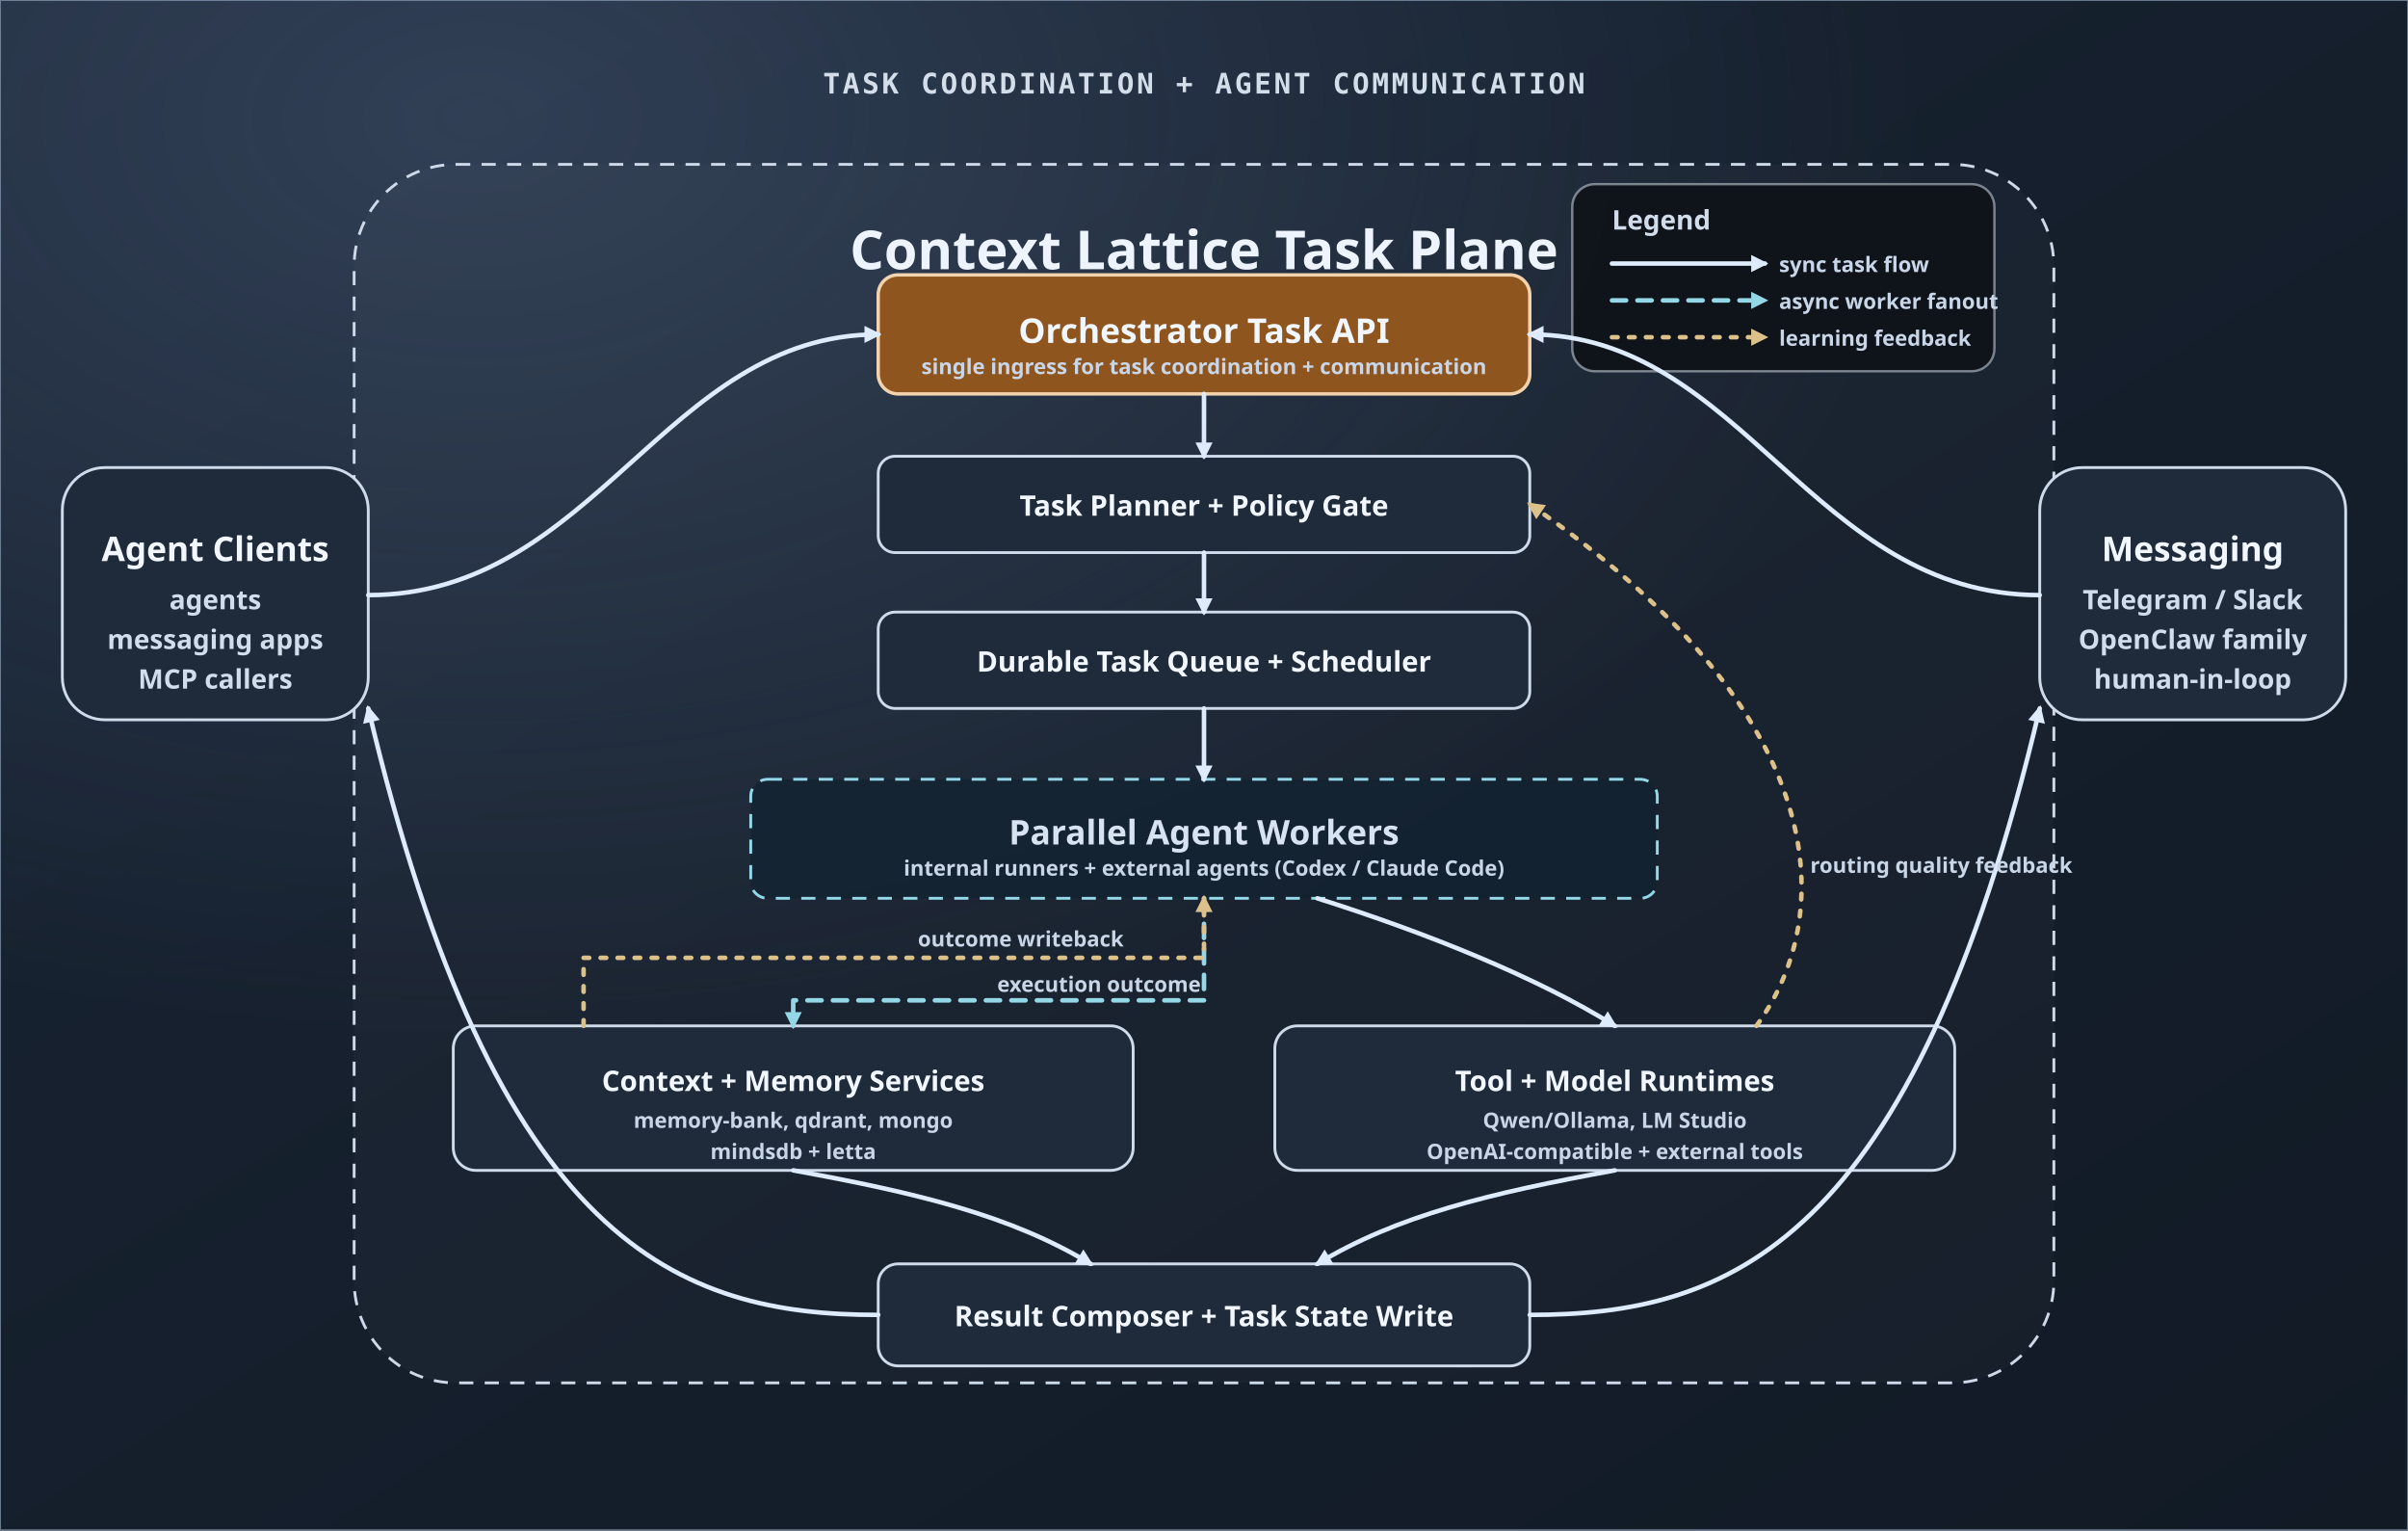
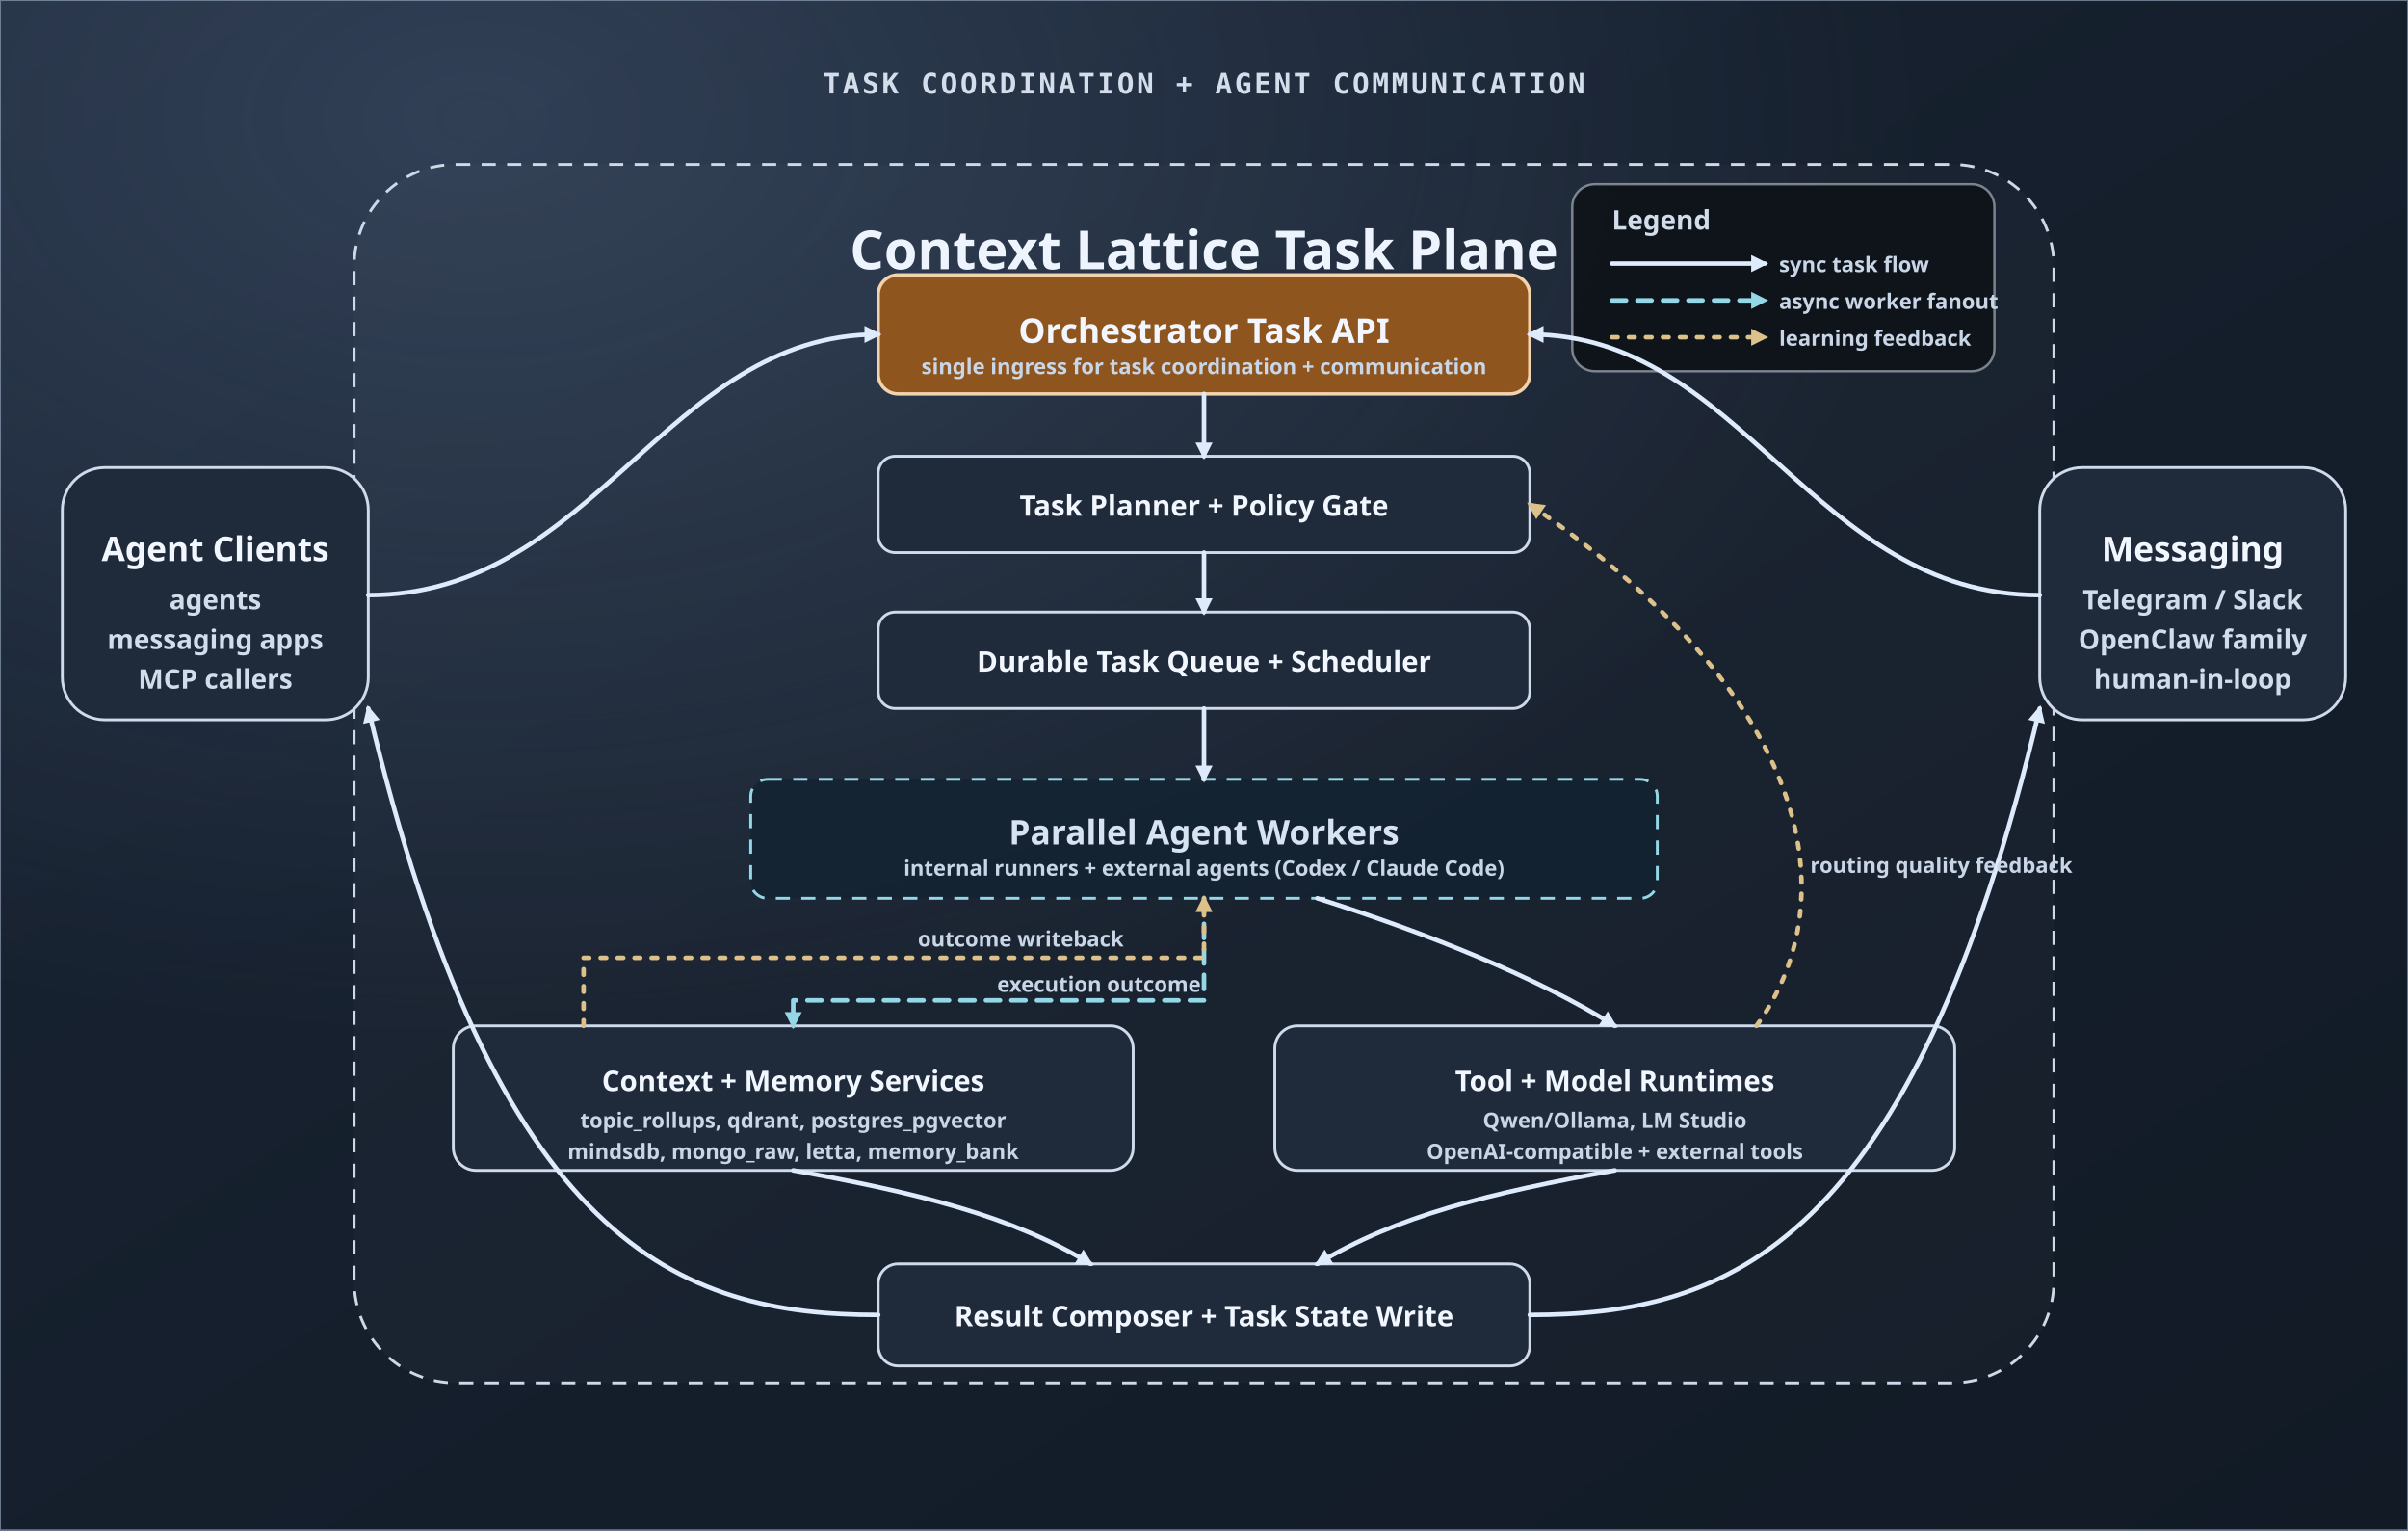
<svg xmlns="http://www.w3.org/2000/svg" width="1700" height="1080" viewBox="0 0 1700 1080" role="img" aria-label="Task coordination and agent communication workflow through the Context Lattice orchestrator">
  <defs>
    <linearGradient id="bg" x1="0%" y1="0%" x2="100%" y2="100%">
      <stop offset="0%" stop-color="#192434" />
      <stop offset="100%" stop-color="#111a25" />
    </linearGradient>
    <radialGradient id="glowA" cx="20%" cy="8%" r="60%">
      <stop offset="0%" stop-color="#88a5d2" stop-opacity="0.22" />
      <stop offset="100%" stop-color="#88a5d2" stop-opacity="0" />
    </radialGradient>
    <marker id="arrow" markerWidth="12.1" markerHeight="12.1" refX="9.7" refY="6.05" orient="auto" markerUnits="userSpaceOnUse">
      <path d="M0 0 L12.1 6.05 L0 12.1 Z" fill="#deebfc" />
    </marker>
    <marker id="arrowAsync" markerWidth="12.1" markerHeight="12.1" refX="9.7" refY="6.05" orient="auto" markerUnits="userSpaceOnUse">
      <path d="M0 0 L12.1 6.05 L0 12.1 Z" fill="#94d8e8" />
    </marker>
    <marker id="arrowLearn" markerWidth="12.1" markerHeight="12.1" refX="9.7" refY="6.05" orient="auto" markerUnits="userSpaceOnUse">
      <path d="M0 0 L12.1 6.05 L0 12.1 Z" fill="#dcc18a" />
    </marker>
    <style>
      .frame { fill: url(#bg); stroke: #69788b; stroke-width: 1.4; }
      .boundary { fill: rgba(255,255,255,0.02); stroke: #cdd8e8; stroke-width: 2; stroke-dasharray: 10 8; }
      .node { fill: #1f2b3a; stroke: #cfdbeb; stroke-width: 2; }
      .core { fill: #8f551f; stroke: #f2d3ad; stroke-width: 2.4; }
      .worker-box { fill: rgba(19, 35, 49, 0.78); stroke: #94d8e8; stroke-width: 2; stroke-dasharray: 10 8; }
      .title { font: 700 20px 'IBM Plex Mono', monospace; fill: #d4deeb; letter-spacing: 0.09em; }
      .h2 { font: 700 38px 'IBM Plex Sans', sans-serif; fill: #eef4fd; }
      .label { font: 700 24px 'IBM Plex Sans', sans-serif; fill: #f1f6ff; }
      .label-sm { font: 700 20px 'IBM Plex Sans', sans-serif; fill: #f1f6ff; }
      .sub { font: 600 19px 'IBM Plex Sans', sans-serif; fill: #d2ddec; }
      .sub-sm { font: 600 15px 'IBM Plex Sans', sans-serif; fill: #c8d6e8; }
      .lane { font: 700 24px 'IBM Plex Sans', sans-serif; fill: #d8e3f2; }
      .sync { stroke: #deebfc; stroke-width: 3.2; fill: none; stroke-linecap: round; stroke-linejoin: round; }
      .async { stroke: #94d8e8; stroke-width: 3.2; fill: none; stroke-dasharray: 10 8; stroke-linecap: round; stroke-linejoin: round; }
      .learn { stroke: #dcc18a; stroke-width: 3.2; fill: none; stroke-dasharray: 4 8; stroke-linecap: round; stroke-linejoin: round; }
      .legend { fill: rgba(15, 19, 24, 0.92); stroke: rgba(225, 235, 246, 0.5); stroke-width: 1.7; }
    </style>
  </defs>
  <rect x="0" y="0" width="1700" height="1080" class="frame" />
  <rect x="0" y="0" width="1700" height="1080" fill="url(#glowA)" />
  <text x="850" y="66" text-anchor="middle" class="title">TASK COORDINATION + AGENT COMMUNICATION</text>
  <rect x="250" y="116" width="1200" height="860" rx="72" class="boundary" />
  <text x="850" y="190" text-anchor="middle" class="h2">Context Lattice Task Plane</text>
  <rect x="44" y="330" width="216" height="178" rx="30" class="node" />
  <text x="152" y="396" text-anchor="middle" class="label">Agent Clients</text>
  <text x="152" y="430" text-anchor="middle" class="sub">agents</text>
  <text x="152" y="458" text-anchor="middle" class="sub">messaging apps</text>
  <text x="152" y="486" text-anchor="middle" class="sub">MCP callers</text>
  <rect x="1440" y="330" width="216" height="178" rx="30" class="node" />
  <text x="1548" y="396" text-anchor="middle" class="label">Messaging</text>
  <text x="1548" y="430" text-anchor="middle" class="sub">Telegram / Slack</text>
  <text x="1548" y="458" text-anchor="middle" class="sub">OpenClaw family</text>
  <text x="1548" y="486" text-anchor="middle" class="sub">human-in-loop</text>
  <rect x="620" y="194" width="460" height="84" rx="14" class="core" />
  <text x="850" y="242" text-anchor="middle" class="label">Orchestrator Task API</text>
  <text x="850" y="264" text-anchor="middle" class="sub-sm">single ingress for task coordination + communication</text>
  <rect x="620" y="322" width="460" height="68" rx="12" class="node" />
  <text x="850" y="364" text-anchor="middle" class="label-sm">Task Planner + Policy Gate</text>
  <rect x="620" y="432" width="460" height="68" rx="12" class="node" />
  <text x="850" y="474" text-anchor="middle" class="label-sm">Durable Task Queue + Scheduler</text>
  <rect x="530" y="550" width="640" height="84" rx="12" class="worker-box" />
  <text x="850" y="596" text-anchor="middle" class="lane">Parallel Agent Workers</text>
  <text x="850" y="618" text-anchor="middle" class="sub-sm">internal runners + external agents (Codex / Claude Code)</text>
  <rect x="320" y="724" width="480" height="102" rx="16" class="node" />
  <text x="560" y="770" text-anchor="middle" class="label-sm">Context + Memory Services</text>
-   <text x="560" y="796" text-anchor="middle" class="sub-sm">memory-bank, qdrant, mongo</text>
-   <text x="560" y="818" text-anchor="middle" class="sub-sm">mindsdb + letta</text>
+   <text x="560" y="796" text-anchor="middle" class="sub-sm">topic_rollups, qdrant, postgres_pgvector</text>
+   <text x="560" y="818" text-anchor="middle" class="sub-sm">mindsdb, mongo_raw, letta, memory_bank</text>
  <rect x="900" y="724" width="480" height="102" rx="16" class="node" />
  <text x="1140" y="770" text-anchor="middle" class="label-sm">Tool + Model Runtimes</text>
  <text x="1140" y="796" text-anchor="middle" class="sub-sm">Qwen/Ollama, LM Studio</text>
  <text x="1140" y="818" text-anchor="middle" class="sub-sm">OpenAI-compatible + external tools</text>
  <rect x="620" y="892" width="460" height="72" rx="14" class="node" />
  <text x="850" y="936" text-anchor="middle" class="label-sm">Result Composer + Task State Write</text>
  <rect x="1110" y="130" width="298" height="132" rx="16" class="legend" />
  <text x="1138" y="162" class="sub">Legend</text>
  <path class="sync" d="M1138 186 H1246" marker-end="url(#arrow)" />
  <text x="1256" y="192" class="sub-sm">sync task flow</text>
  <path class="async" d="M1138 212 H1246" marker-end="url(#arrowAsync)" />
  <text x="1256" y="218" class="sub-sm">async worker fanout</text>
  <path class="learn" d="M1138 238 H1246" marker-end="url(#arrowLearn)" />
  <text x="1256" y="244" class="sub-sm">learning feedback</text>
  <path class="sync" d="M260 420 C420 420,470 236,620 236" marker-end="url(#arrow)" />
  <path class="sync" d="M1440 420 C1280 420,1230 236,1080 236" marker-end="url(#arrow)" />
  <path class="sync" d="M850 278 V322" marker-end="url(#arrow)" />
  <path class="sync" d="M850 390 V432" marker-end="url(#arrow)" />
  <path class="sync" d="M850 500 V550" marker-end="url(#arrow)" />
  <path class="async" d="M850 634 V706 H560 V724" marker-end="url(#arrowAsync)" />
  <text x="704" y="700" class="sub-sm" fill="#94d8e8">execution outcome</text>
  <path class="sync" d="M930 634 C1006 658,1086 690,1140 724" marker-end="url(#arrow)" />
  <path class="learn" d="M412 724 V676 H850 V634" marker-end="url(#arrowLearn)" />
  <text x="648" y="668" class="sub-sm" fill="#dcc18a">outcome writeback</text>
  <path class="sync" d="M560 826 C648 842,714 858,770 892" marker-end="url(#arrow)" />
  <path class="sync" d="M1140 826 C1052 842,986 858,930 892" marker-end="url(#arrow)" />
  <path class="sync" d="M620 928 C480 928,350 880,260 500" marker-end="url(#arrow)" />
  <path class="sync" d="M1080 928 C1220 928,1350 880,1440 500" marker-end="url(#arrow)" />
  <path class="learn" d="M1240 724 C1300 642,1290 500,1080 356" marker-end="url(#arrowLearn)" />
  <text x="1278" y="616" class="sub-sm" fill="#dcc18a">routing quality feedback</text>
</svg>
